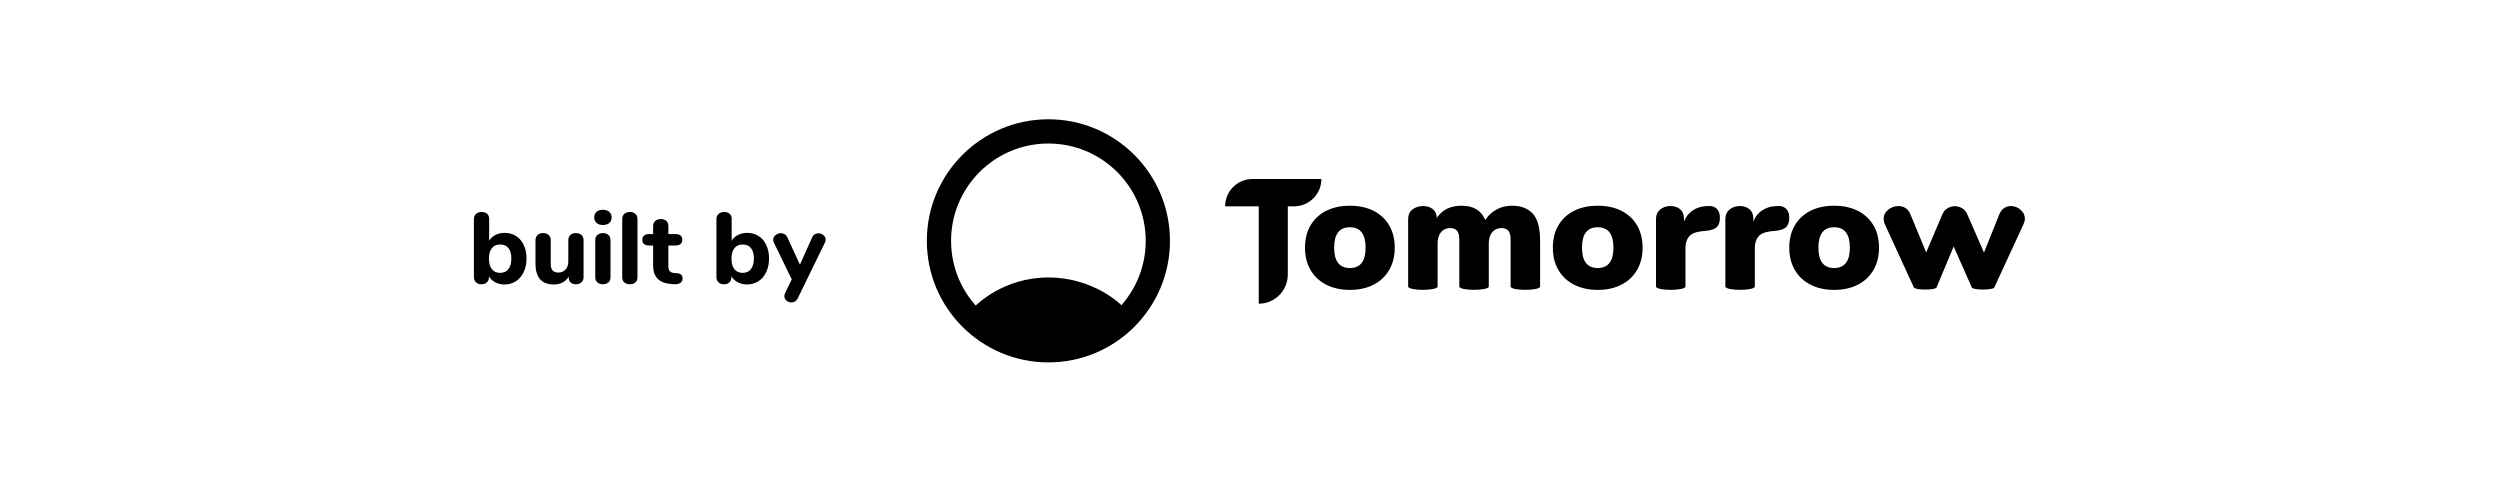
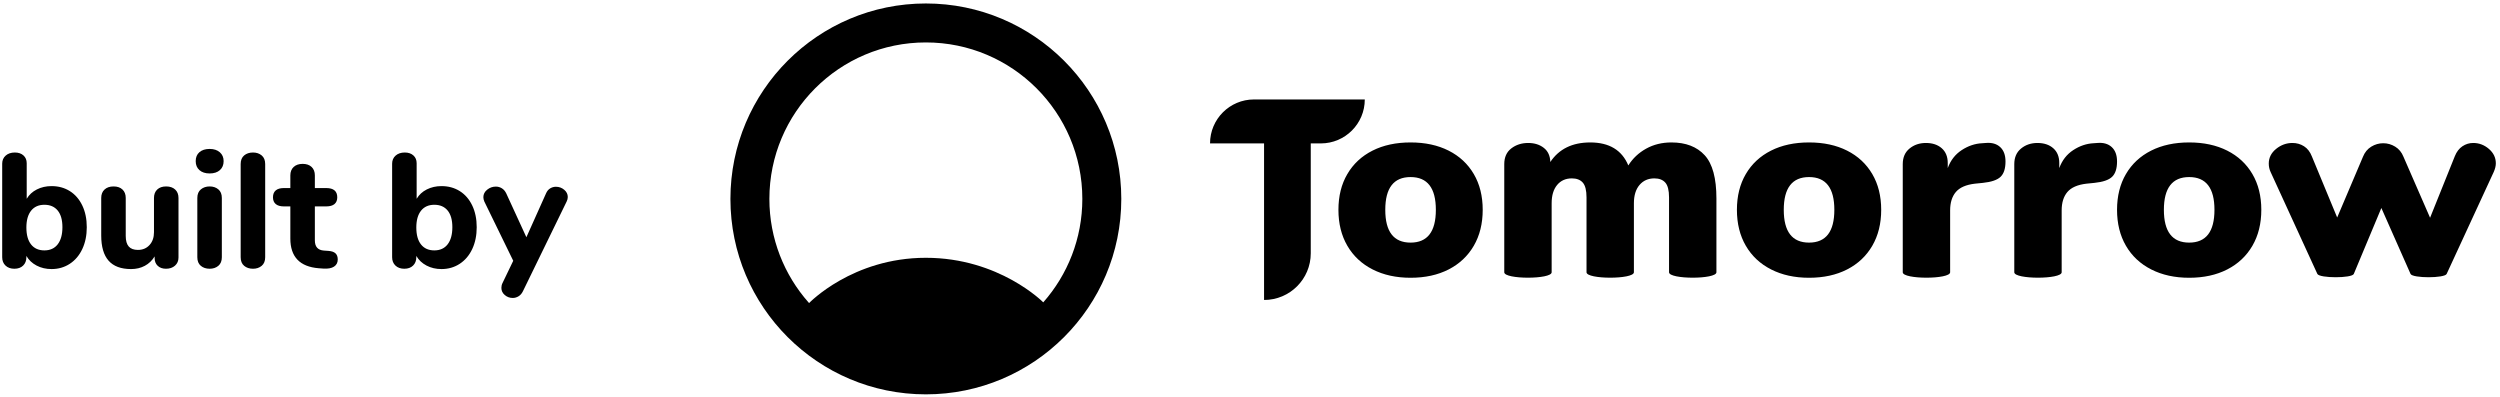
- <svg xmlns="http://www.w3.org/2000/svg" width="619px" height="120px" viewBox="0 0 619 120" version="1.1">
-   <g id="Tomorrow-Logo-White-Copy" stroke="none" stroke-width="1" fill="none" fill-rule="evenodd">
-     <g id="Group" transform="translate(116.5, 29)" fill="#000000">
-       <g id="Logo-with-Symbol" transform="translate(112.25, 0.5)">
-         <path d="M30.833,60.23 C14.21,60.23 0.735,46.755 0.735,30.132 C0.735,13.51 14.21,0.035 30.833,0.035 C47.455,0.035 60.93,13.51 60.93,30.132 C60.93,46.755 47.455,60.23 30.833,60.23 Z M30.833,39.2 C42.155,39.2 48.91,46.061 48.913,46.063 C52.658,41.816 54.93,36.24 54.93,30.132 C54.93,16.824 44.141,6.035 30.833,6.035 C17.524,6.035 6.735,16.824 6.735,30.132 C6.735,36.255 9.019,41.844 12.781,46.095 C12.803,46.121 12.826,46.146 12.848,46.172 C12.853,46.177 19.51,39.2 30.833,39.2 Z" id="TomorrowSymbol" fill-rule="nonzero" />
+ <svg xmlns="http://www.w3.org/2000/svg" width="385px" height="61px" viewBox="0 0 385 61" version="1.1">
+   <g id="Page-1" stroke="none" stroke-width="1" fill="none" fill-rule="evenodd">
+     <g id="built-by-tomorrow" fill="#000000" fill-rule="nonzero">
+       <g id="Logo-with-Symbol" transform="translate(111.75, 0.5)">
+         <path d="M30.833,60.23 C14.21,60.23 0.735,46.755 0.735,30.132 C0.735,13.51 14.21,0.035 30.833,0.035 C47.455,0.035 60.93,13.51 60.93,30.132 C60.93,46.755 47.455,60.23 30.833,60.23 Z M30.833,39.2 C42.155,39.2 48.91,46.061 48.913,46.063 C52.658,41.816 54.93,36.24 54.93,30.132 C54.93,16.824 44.141,6.035 30.833,6.035 C17.524,6.035 6.735,16.824 6.735,30.132 C6.735,36.255 9.019,41.844 12.781,46.095 C12.803,46.121 12.826,46.146 12.848,46.172 C12.853,46.177 19.51,39.2 30.833,39.2 Z" id="TomorrowSymbol" />
        <path d="M105.478,42.276 C103.264,42.276 101.317,41.849 99.636,40.994 C97.955,40.139 96.657,38.925 95.742,37.351 C94.826,35.777 94.368,33.932 94.368,31.815 C94.368,29.699 94.826,27.86 95.742,26.3 C96.657,24.74 97.948,23.539 99.615,22.698 C101.283,21.856 103.237,21.436 105.478,21.436 C107.719,21.436 109.672,21.856 111.34,22.698 C113.007,23.539 114.298,24.74 115.213,26.3 C116.129,27.86 116.587,29.699 116.587,31.815 C116.587,33.932 116.129,35.777 115.213,37.351 C114.298,38.925 113.007,40.139 111.34,40.994 C109.672,41.849 107.719,42.276 105.478,42.276 Z M105.478,36.862 C108.074,36.862 109.372,35.18 109.372,31.815 C109.372,28.45 108.074,26.768 105.478,26.768 C102.881,26.768 101.583,28.45 101.583,31.815 C101.583,35.18 102.881,36.862 105.478,36.862 Z M145.651,21.436 C147.865,21.436 149.573,22.094 150.775,23.41 C151.978,24.726 152.579,26.944 152.579,30.065 L152.579,41.43 C152.579,42.542 145.282,42.542 145.282,41.43 L145.282,29.902 C145.282,28.817 145.091,28.057 144.708,27.623 C144.325,27.189 143.765,26.971 143.027,26.971 C142.071,26.971 141.306,27.311 140.732,27.989 C140.158,28.667 139.871,29.604 139.871,30.798 L139.871,41.43 C139.871,42.542 132.574,42.542 132.574,41.43 L132.574,29.902 C132.574,28.817 132.383,28.057 132,27.623 C131.618,27.189 131.057,26.971 130.319,26.971 C129.363,26.971 128.605,27.311 128.044,27.989 C127.484,28.667 127.204,29.604 127.204,30.798 L127.204,41.43 C127.204,42.542 119.907,42.542 119.907,41.43 L119.907,24.773 C119.907,23.715 120.269,22.908 120.993,22.352 C121.718,21.795 122.585,21.517 123.597,21.517 C124.553,21.517 125.352,21.768 125.995,22.27 C126.637,22.772 126.972,23.498 126.999,24.448 C128.338,22.44 130.388,21.436 133.148,21.436 C136.072,21.436 138.026,22.616 139.01,24.977 C139.693,23.892 140.609,23.03 141.757,22.392 C142.904,21.755 144.202,21.436 145.651,21.436 Z M166.844,42.276 C164.631,42.276 162.684,41.849 161.003,40.994 C159.322,40.139 158.024,38.925 157.108,37.351 C156.193,35.777 155.735,33.932 155.735,31.815 C155.735,29.699 156.193,27.86 157.108,26.3 C158.024,24.74 159.315,23.539 160.982,22.698 C162.649,21.856 164.603,21.436 166.844,21.436 C169.085,21.436 171.039,21.856 172.706,22.698 C174.373,23.539 175.665,24.74 176.58,26.3 C177.496,27.86 177.954,29.699 177.954,31.815 C177.954,33.932 177.496,35.777 176.58,37.351 C175.665,38.925 174.373,40.139 172.706,40.994 C171.039,41.849 169.085,42.276 166.844,42.276 Z M166.844,36.862 C169.441,36.862 170.739,35.18 170.739,31.815 C170.739,28.45 169.441,26.768 166.844,26.768 C164.248,26.768 162.95,28.45 162.95,31.815 C162.95,35.18 164.248,36.862 166.844,36.862 Z M194.064,21.517 C194.993,21.436 195.731,21.646 196.277,22.148 C196.824,22.65 197.097,23.39 197.097,24.366 C197.097,25.452 196.845,26.239 196.339,26.727 C195.833,27.216 194.925,27.528 193.613,27.663 L192.383,27.786 C191.017,27.948 190.04,28.376 189.452,29.068 C188.865,29.76 188.571,30.703 188.571,31.897 L188.571,41.43 C188.571,42.542 181.274,42.542 181.274,41.43 L181.274,24.773 C181.274,23.742 181.622,22.942 182.319,22.372 C183.016,21.802 183.857,21.517 184.84,21.517 C185.852,21.517 186.665,21.789 187.279,22.331 C187.894,22.874 188.202,23.634 188.202,24.611 L188.202,25.384 C188.639,24.19 189.356,23.267 190.354,22.616 C191.351,21.965 192.397,21.612 193.49,21.558 L194.064,21.517 Z M211.24,21.517 C212.169,21.436 212.907,21.646 213.454,22.148 C214,22.65 214.274,23.39 214.274,24.366 C214.274,25.452 214.021,26.239 213.515,26.727 C213.01,27.216 212.101,27.528 210.789,27.663 L209.559,27.786 C208.193,27.948 207.216,28.376 206.628,29.068 C206.041,29.76 205.747,30.703 205.747,31.897 L205.747,41.43 C205.747,42.542 198.45,42.542 198.45,41.43 L198.45,24.773 C198.45,23.742 198.799,22.942 199.495,22.372 C200.192,21.802 201.033,21.517 202.017,21.517 C203.028,21.517 203.841,21.789 204.456,22.331 C205.071,22.874 205.378,23.634 205.378,24.611 L205.378,25.384 C205.815,24.19 206.533,23.267 207.53,22.616 C208.528,21.965 209.573,21.612 210.666,21.558 L211.24,21.517 Z M225.383,42.276 C223.169,42.276 221.222,41.849 219.541,40.994 C217.86,40.139 216.562,38.925 215.647,37.351 C214.731,35.777 214.274,33.932 214.274,31.815 C214.274,29.699 214.731,27.86 215.647,26.3 C216.562,24.74 217.854,23.539 219.521,22.698 C221.188,21.856 223.142,21.436 225.383,21.436 C227.624,21.436 229.578,21.856 231.245,22.698 C232.912,23.539 234.203,24.74 235.119,26.3 C236.034,27.86 236.492,29.699 236.492,31.815 C236.492,33.932 236.034,35.777 235.119,37.351 C234.203,38.925 232.912,40.139 231.245,40.994 C229.578,41.849 227.624,42.276 225.383,42.276 Z M225.383,36.862 C227.979,36.862 229.277,35.18 229.277,31.815 C229.277,28.45 227.979,26.768 225.383,26.768 C222.786,26.768 221.488,28.45 221.488,31.815 C221.488,35.18 222.786,36.862 225.383,36.862 Z M266.294,23.552 C266.567,22.874 266.957,22.365 267.462,22.026 C267.968,21.687 268.521,21.517 269.122,21.517 C270.024,21.517 270.83,21.822 271.541,22.433 C272.252,23.044 272.607,23.783 272.607,24.651 C272.607,25.058 272.498,25.506 272.279,25.995 L265.034,41.686 C264.733,42.364 259.774,42.364 259.474,41.686 L254.98,31.53 L250.734,41.686 C250.461,42.364 245.452,42.364 245.124,41.686 L237.927,25.995 C237.735,25.588 237.64,25.153 237.64,24.692 C237.64,23.797 238.015,23.044 238.767,22.433 C239.519,21.822 240.359,21.517 241.288,21.517 C241.944,21.517 242.538,21.687 243.071,22.026 C243.604,22.365 244.007,22.888 244.281,23.593 L248.175,32.996 L252.151,23.634 C252.425,22.955 252.848,22.44 253.422,22.087 C253.996,21.734 254.611,21.558 255.267,21.558 C255.923,21.558 256.538,21.734 257.111,22.087 C257.685,22.44 258.109,22.955 258.382,23.634 L262.482,33.036 L266.294,23.552 Z M82.915,45.696 L82.915,21.585 L74.596,21.585 C74.596,17.846 77.626,14.816 81.364,14.816 L98.427,14.816 C98.427,18.554 95.396,21.585 91.658,21.585 L90.107,21.585 L90.107,38.505 C90.107,42.476 86.887,45.696 82.915,45.696 Z" id="tomorrow" />
      </g>
-       <path d="M8.438,28.661 C9.504,28.661 10.446,28.92 11.263,29.436 C12.079,29.953 12.717,30.69 13.175,31.649 C13.633,32.607 13.863,33.72 13.863,34.986 C13.863,36.253 13.633,37.374 13.175,38.349 C12.717,39.324 12.075,40.082 11.25,40.624 C10.425,41.165 9.488,41.436 8.438,41.436 C7.587,41.436 6.821,41.257 6.138,40.899 C5.454,40.54 4.929,40.045 4.563,39.411 L4.563,39.611 C4.563,40.145 4.396,40.574 4.063,40.899 C3.729,41.224 3.279,41.386 2.713,41.386 C2.146,41.386 1.692,41.224 1.35,40.899 C1.008,40.574 0.838,40.145 0.838,39.611 L0.838,25.211 C0.838,24.695 1.017,24.278 1.375,23.961 C1.733,23.645 2.204,23.486 2.788,23.486 C3.338,23.486 3.779,23.636 4.113,23.936 C4.446,24.236 4.613,24.636 4.613,25.136 L4.613,30.611 C4.979,29.995 5.5,29.515 6.175,29.174 C6.85,28.832 7.604,28.661 8.438,28.661 Z M7.338,38.561 C8.221,38.561 8.904,38.249 9.388,37.624 C9.871,36.999 10.113,36.12 10.113,34.986 C10.113,33.87 9.871,33.015 9.388,32.424 C8.904,31.832 8.221,31.536 7.338,31.536 C6.454,31.536 5.771,31.84 5.288,32.449 C4.804,33.057 4.563,33.92 4.563,35.036 C4.563,36.17 4.804,37.04 5.288,37.649 C5.771,38.257 6.454,38.561 7.338,38.561 Z M26.088,28.711 C26.671,28.711 27.133,28.87 27.475,29.186 C27.817,29.503 27.988,29.936 27.988,30.486 L27.988,39.661 C27.988,40.178 27.808,40.595 27.45,40.911 C27.092,41.228 26.629,41.386 26.063,41.386 C25.529,41.386 25.104,41.236 24.788,40.936 C24.471,40.636 24.313,40.236 24.313,39.736 L24.313,39.486 C23.929,40.12 23.425,40.603 22.8,40.936 C22.175,41.27 21.471,41.436 20.688,41.436 C19.137,41.436 17.983,41.007 17.225,40.149 C16.467,39.29 16.088,37.995 16.088,36.261 L16.088,30.486 C16.088,29.936 16.258,29.503 16.6,29.186 C16.942,28.87 17.404,28.711 17.988,28.711 C18.571,28.711 19.029,28.87 19.363,29.186 C19.696,29.503 19.863,29.936 19.863,30.486 L19.863,36.336 C19.863,37.07 20.017,37.611 20.325,37.961 C20.633,38.311 21.104,38.486 21.738,38.486 C22.471,38.486 23.067,38.236 23.525,37.736 C23.983,37.236 24.213,36.578 24.213,35.761 L24.213,30.486 C24.213,29.936 24.379,29.503 24.713,29.186 C25.046,28.87 25.504,28.711 26.088,28.711 Z M32.788,41.386 C32.237,41.386 31.783,41.236 31.425,40.936 C31.067,40.636 30.888,40.195 30.888,39.611 L30.888,30.486 C30.888,29.903 31.071,29.461 31.438,29.161 C31.804,28.861 32.254,28.711 32.788,28.711 C33.321,28.711 33.767,28.861 34.125,29.161 C34.483,29.461 34.663,29.903 34.663,30.486 L34.663,39.611 C34.663,40.195 34.483,40.636 34.125,40.936 C33.767,41.236 33.321,41.386 32.788,41.386 Z M32.788,26.711 C32.121,26.711 31.596,26.54 31.213,26.199 C30.829,25.857 30.638,25.395 30.638,24.811 C30.638,24.228 30.829,23.77 31.213,23.436 C31.596,23.103 32.121,22.936 32.788,22.936 C33.438,22.936 33.958,23.107 34.35,23.449 C34.742,23.79 34.938,24.245 34.938,24.811 C34.938,25.395 34.746,25.857 34.363,26.199 C33.979,26.54 33.454,26.711 32.788,26.711 Z M39.463,41.386 C38.912,41.386 38.458,41.236 38.1,40.936 C37.742,40.636 37.563,40.195 37.563,39.611 L37.563,25.261 C37.563,24.678 37.742,24.236 38.1,23.936 C38.458,23.636 38.912,23.486 39.463,23.486 C39.996,23.486 40.442,23.636 40.8,23.936 C41.158,24.236 41.338,24.678 41.338,25.261 L41.338,39.611 C41.338,40.195 41.158,40.636 40.8,40.936 C40.442,41.236 39.996,41.386 39.463,41.386 Z M51.063,38.636 C51.563,38.67 51.929,38.795 52.163,39.011 C52.396,39.228 52.513,39.545 52.513,39.961 C52.513,40.445 52.321,40.811 51.938,41.061 C51.554,41.311 51.004,41.411 50.288,41.361 L49.588,41.311 C46.671,41.078 45.213,39.553 45.213,36.736 L45.213,31.786 L44.213,31.786 C43.662,31.786 43.246,31.665 42.963,31.424 C42.679,31.182 42.538,30.836 42.538,30.386 C42.538,29.92 42.679,29.565 42.963,29.324 C43.246,29.082 43.662,28.961 44.213,28.961 L45.213,28.961 L45.213,27.011 C45.213,26.461 45.383,26.028 45.725,25.711 C46.067,25.395 46.529,25.236 47.113,25.236 C47.696,25.236 48.154,25.395 48.488,25.711 C48.821,26.028 48.988,26.461 48.988,27.011 L48.988,28.961 L50.738,28.961 C51.871,28.961 52.438,29.436 52.438,30.386 C52.438,30.836 52.296,31.182 52.013,31.424 C51.729,31.665 51.304,31.786 50.738,31.786 L48.988,31.786 L48.988,37.011 C48.988,37.511 49.104,37.89 49.338,38.149 C49.571,38.407 49.912,38.553 50.363,38.586 L51.063,38.636 Z M68.488,28.661 C69.554,28.661 70.496,28.92 71.313,29.436 C72.129,29.953 72.767,30.69 73.225,31.649 C73.683,32.607 73.913,33.72 73.913,34.986 C73.913,36.253 73.683,37.374 73.225,38.349 C72.767,39.324 72.125,40.082 71.3,40.624 C70.475,41.165 69.538,41.436 68.488,41.436 C67.637,41.436 66.871,41.257 66.188,40.899 C65.504,40.54 64.979,40.045 64.613,39.411 L64.613,39.611 C64.613,40.145 64.446,40.574 64.113,40.899 C63.779,41.224 63.329,41.386 62.763,41.386 C62.196,41.386 61.742,41.224 61.4,40.899 C61.058,40.574 60.888,40.145 60.888,39.611 L60.888,25.211 C60.888,24.695 61.067,24.278 61.425,23.961 C61.783,23.645 62.254,23.486 62.838,23.486 C63.388,23.486 63.829,23.636 64.163,23.936 C64.496,24.236 64.663,24.636 64.663,25.136 L64.663,30.611 C65.029,29.995 65.55,29.515 66.225,29.174 C66.9,28.832 67.654,28.661 68.488,28.661 Z M67.388,38.561 C68.271,38.561 68.954,38.249 69.438,37.624 C69.921,36.999 70.163,36.12 70.163,34.986 C70.163,33.87 69.921,33.015 69.438,32.424 C68.954,31.832 68.271,31.536 67.388,31.536 C66.504,31.536 65.821,31.84 65.338,32.449 C64.854,33.057 64.613,33.92 64.613,35.036 C64.613,36.17 64.854,37.04 65.338,37.649 C65.821,38.257 66.504,38.561 67.388,38.561 Z M84.588,29.786 C84.738,29.436 84.95,29.178 85.225,29.011 C85.5,28.845 85.796,28.761 86.113,28.761 C86.596,28.761 87.021,28.915 87.388,29.224 C87.754,29.532 87.938,29.903 87.938,30.336 C87.938,30.57 87.879,30.803 87.763,31.036 L81.038,44.836 C80.871,45.186 80.646,45.449 80.363,45.624 C80.079,45.799 79.779,45.886 79.463,45.886 C78.996,45.886 78.588,45.736 78.238,45.436 C77.887,45.136 77.713,44.77 77.713,44.336 C77.713,44.07 77.771,43.82 77.888,43.586 L79.538,40.161 L75.088,31.036 C74.987,30.803 74.938,30.578 74.938,30.361 C74.938,29.911 75.133,29.528 75.525,29.211 C75.917,28.895 76.362,28.736 76.863,28.736 C77.196,28.736 77.504,28.824 77.788,28.999 C78.071,29.174 78.296,29.436 78.463,29.786 L81.563,36.536 L84.588,29.786 Z" id="built-by" />
+       <path d="M7.938,28.661 C9.004,28.661 9.946,28.92 10.763,29.436 C11.579,29.953 12.217,30.69 12.675,31.649 C13.133,32.607 13.363,33.72 13.363,34.986 C13.363,36.253 13.133,37.374 12.675,38.349 C12.217,39.324 11.575,40.082 10.75,40.624 C9.925,41.165 8.988,41.436 7.938,41.436 C7.087,41.436 6.321,41.257 5.638,40.899 C4.954,40.54 4.429,40.045 4.063,39.411 L4.063,39.611 C4.063,40.145 3.896,40.574 3.563,40.899 C3.229,41.224 2.779,41.386 2.213,41.386 C1.646,41.386 1.192,41.224 0.85,40.899 C0.508,40.574 0.338,40.145 0.338,39.611 L0.338,25.211 C0.338,24.695 0.517,24.278 0.875,23.961 C1.233,23.645 1.704,23.486 2.288,23.486 C2.838,23.486 3.279,23.636 3.613,23.936 C3.946,24.236 4.113,24.636 4.113,25.136 L4.113,30.611 C4.479,29.995 5,29.515 5.675,29.174 C6.35,28.832 7.104,28.661 7.938,28.661 Z M6.838,38.561 C7.721,38.561 8.404,38.249 8.888,37.624 C9.371,36.999 9.613,36.12 9.613,34.986 C9.613,33.87 9.371,33.015 8.888,32.424 C8.404,31.832 7.721,31.536 6.838,31.536 C5.954,31.536 5.271,31.84 4.788,32.449 C4.304,33.057 4.063,33.92 4.063,35.036 C4.063,36.17 4.304,37.04 4.788,37.649 C5.271,38.257 5.954,38.561 6.838,38.561 Z M25.588,28.711 C26.171,28.711 26.633,28.87 26.975,29.186 C27.317,29.503 27.488,29.936 27.488,30.486 L27.488,39.661 C27.488,40.178 27.308,40.595 26.95,40.911 C26.592,41.228 26.129,41.386 25.563,41.386 C25.029,41.386 24.604,41.236 24.288,40.936 C23.971,40.636 23.813,40.236 23.813,39.736 L23.813,39.486 C23.429,40.12 22.925,40.603 22.3,40.936 C21.675,41.27 20.971,41.436 20.188,41.436 C18.637,41.436 17.483,41.007 16.725,40.149 C15.967,39.29 15.588,37.995 15.588,36.261 L15.588,30.486 C15.588,29.936 15.758,29.503 16.1,29.186 C16.442,28.87 16.904,28.711 17.488,28.711 C18.071,28.711 18.529,28.87 18.863,29.186 C19.196,29.503 19.363,29.936 19.363,30.486 L19.363,36.336 C19.363,37.07 19.517,37.611 19.825,37.961 C20.133,38.311 20.604,38.486 21.238,38.486 C21.971,38.486 22.567,38.236 23.025,37.736 C23.483,37.236 23.713,36.578 23.713,35.761 L23.713,30.486 C23.713,29.936 23.879,29.503 24.213,29.186 C24.546,28.87 25.004,28.711 25.588,28.711 Z M32.288,41.386 C31.737,41.386 31.283,41.236 30.925,40.936 C30.567,40.636 30.388,40.195 30.388,39.611 L30.388,30.486 C30.388,29.903 30.571,29.461 30.938,29.161 C31.304,28.861 31.754,28.711 32.288,28.711 C32.821,28.711 33.267,28.861 33.625,29.161 C33.983,29.461 34.163,29.903 34.163,30.486 L34.163,39.611 C34.163,40.195 33.983,40.636 33.625,40.936 C33.267,41.236 32.821,41.386 32.288,41.386 Z M32.288,26.711 C31.621,26.711 31.096,26.54 30.713,26.199 C30.329,25.857 30.138,25.395 30.138,24.811 C30.138,24.228 30.329,23.77 30.713,23.436 C31.096,23.103 31.621,22.936 32.288,22.936 C32.938,22.936 33.458,23.107 33.85,23.449 C34.242,23.79 34.438,24.245 34.438,24.811 C34.438,25.395 34.246,25.857 33.863,26.199 C33.479,26.54 32.954,26.711 32.288,26.711 Z M38.963,41.386 C38.412,41.386 37.958,41.236 37.6,40.936 C37.242,40.636 37.063,40.195 37.063,39.611 L37.063,25.261 C37.063,24.678 37.242,24.236 37.6,23.936 C37.958,23.636 38.412,23.486 38.963,23.486 C39.496,23.486 39.942,23.636 40.3,23.936 C40.658,24.236 40.838,24.678 40.838,25.261 L40.838,39.611 C40.838,40.195 40.658,40.636 40.3,40.936 C39.942,41.236 39.496,41.386 38.963,41.386 Z M50.563,38.636 C51.063,38.67 51.429,38.795 51.663,39.011 C51.896,39.228 52.013,39.545 52.013,39.961 C52.013,40.445 51.821,40.811 51.438,41.061 C51.054,41.311 50.504,41.411 49.788,41.361 L49.088,41.311 C46.171,41.078 44.713,39.553 44.713,36.736 L44.713,31.786 L43.713,31.786 C43.162,31.786 42.746,31.665 42.463,31.424 C42.179,31.182 42.038,30.836 42.038,30.386 C42.038,29.92 42.179,29.565 42.463,29.324 C42.746,29.082 43.162,28.961 43.713,28.961 L44.713,28.961 L44.713,27.011 C44.713,26.461 44.883,26.028 45.225,25.711 C45.567,25.395 46.029,25.236 46.613,25.236 C47.196,25.236 47.654,25.395 47.988,25.711 C48.321,26.028 48.488,26.461 48.488,27.011 L48.488,28.961 L50.238,28.961 C51.371,28.961 51.938,29.436 51.938,30.386 C51.938,30.836 51.796,31.182 51.513,31.424 C51.229,31.665 50.804,31.786 50.238,31.786 L48.488,31.786 L48.488,37.011 C48.488,37.511 48.604,37.89 48.838,38.149 C49.071,38.407 49.412,38.553 49.863,38.586 L50.563,38.636 Z M67.988,28.661 C69.054,28.661 69.996,28.92 70.813,29.436 C71.629,29.953 72.267,30.69 72.725,31.649 C73.183,32.607 73.413,33.72 73.413,34.986 C73.413,36.253 73.183,37.374 72.725,38.349 C72.267,39.324 71.625,40.082 70.8,40.624 C69.975,41.165 69.038,41.436 67.988,41.436 C67.137,41.436 66.371,41.257 65.688,40.899 C65.004,40.54 64.479,40.045 64.113,39.411 L64.113,39.611 C64.113,40.145 63.946,40.574 63.613,40.899 C63.279,41.224 62.829,41.386 62.263,41.386 C61.696,41.386 61.242,41.224 60.9,40.899 C60.558,40.574 60.388,40.145 60.388,39.611 L60.388,25.211 C60.388,24.695 60.567,24.278 60.925,23.961 C61.283,23.645 61.754,23.486 62.338,23.486 C62.888,23.486 63.329,23.636 63.663,23.936 C63.996,24.236 64.163,24.636 64.163,25.136 L64.163,30.611 C64.529,29.995 65.05,29.515 65.725,29.174 C66.4,28.832 67.154,28.661 67.988,28.661 Z M66.888,38.561 C67.771,38.561 68.454,38.249 68.938,37.624 C69.421,36.999 69.663,36.12 69.663,34.986 C69.663,33.87 69.421,33.015 68.938,32.424 C68.454,31.832 67.771,31.536 66.888,31.536 C66.004,31.536 65.321,31.84 64.838,32.449 C64.354,33.057 64.113,33.92 64.113,35.036 C64.113,36.17 64.354,37.04 64.838,37.649 C65.321,38.257 66.004,38.561 66.888,38.561 Z M84.088,29.786 C84.238,29.436 84.45,29.178 84.725,29.011 C85,28.845 85.296,28.761 85.613,28.761 C86.096,28.761 86.521,28.915 86.888,29.224 C87.254,29.532 87.438,29.903 87.438,30.336 C87.438,30.57 87.379,30.803 87.263,31.036 L80.538,44.836 C80.371,45.186 80.146,45.449 79.863,45.624 C79.579,45.799 79.279,45.886 78.963,45.886 C78.496,45.886 78.088,45.736 77.738,45.436 C77.387,45.136 77.213,44.77 77.213,44.336 C77.213,44.07 77.271,43.82 77.388,43.586 L79.038,40.161 L74.588,31.036 C74.487,30.803 74.438,30.578 74.438,30.361 C74.438,29.911 74.633,29.528 75.025,29.211 C75.417,28.895 75.862,28.736 76.363,28.736 C76.696,28.736 77.004,28.824 77.288,28.999 C77.571,29.174 77.796,29.436 77.963,29.786 L81.063,36.536 L84.088,29.786 Z" id="built-by" />
    </g>
  </g>
</svg>
